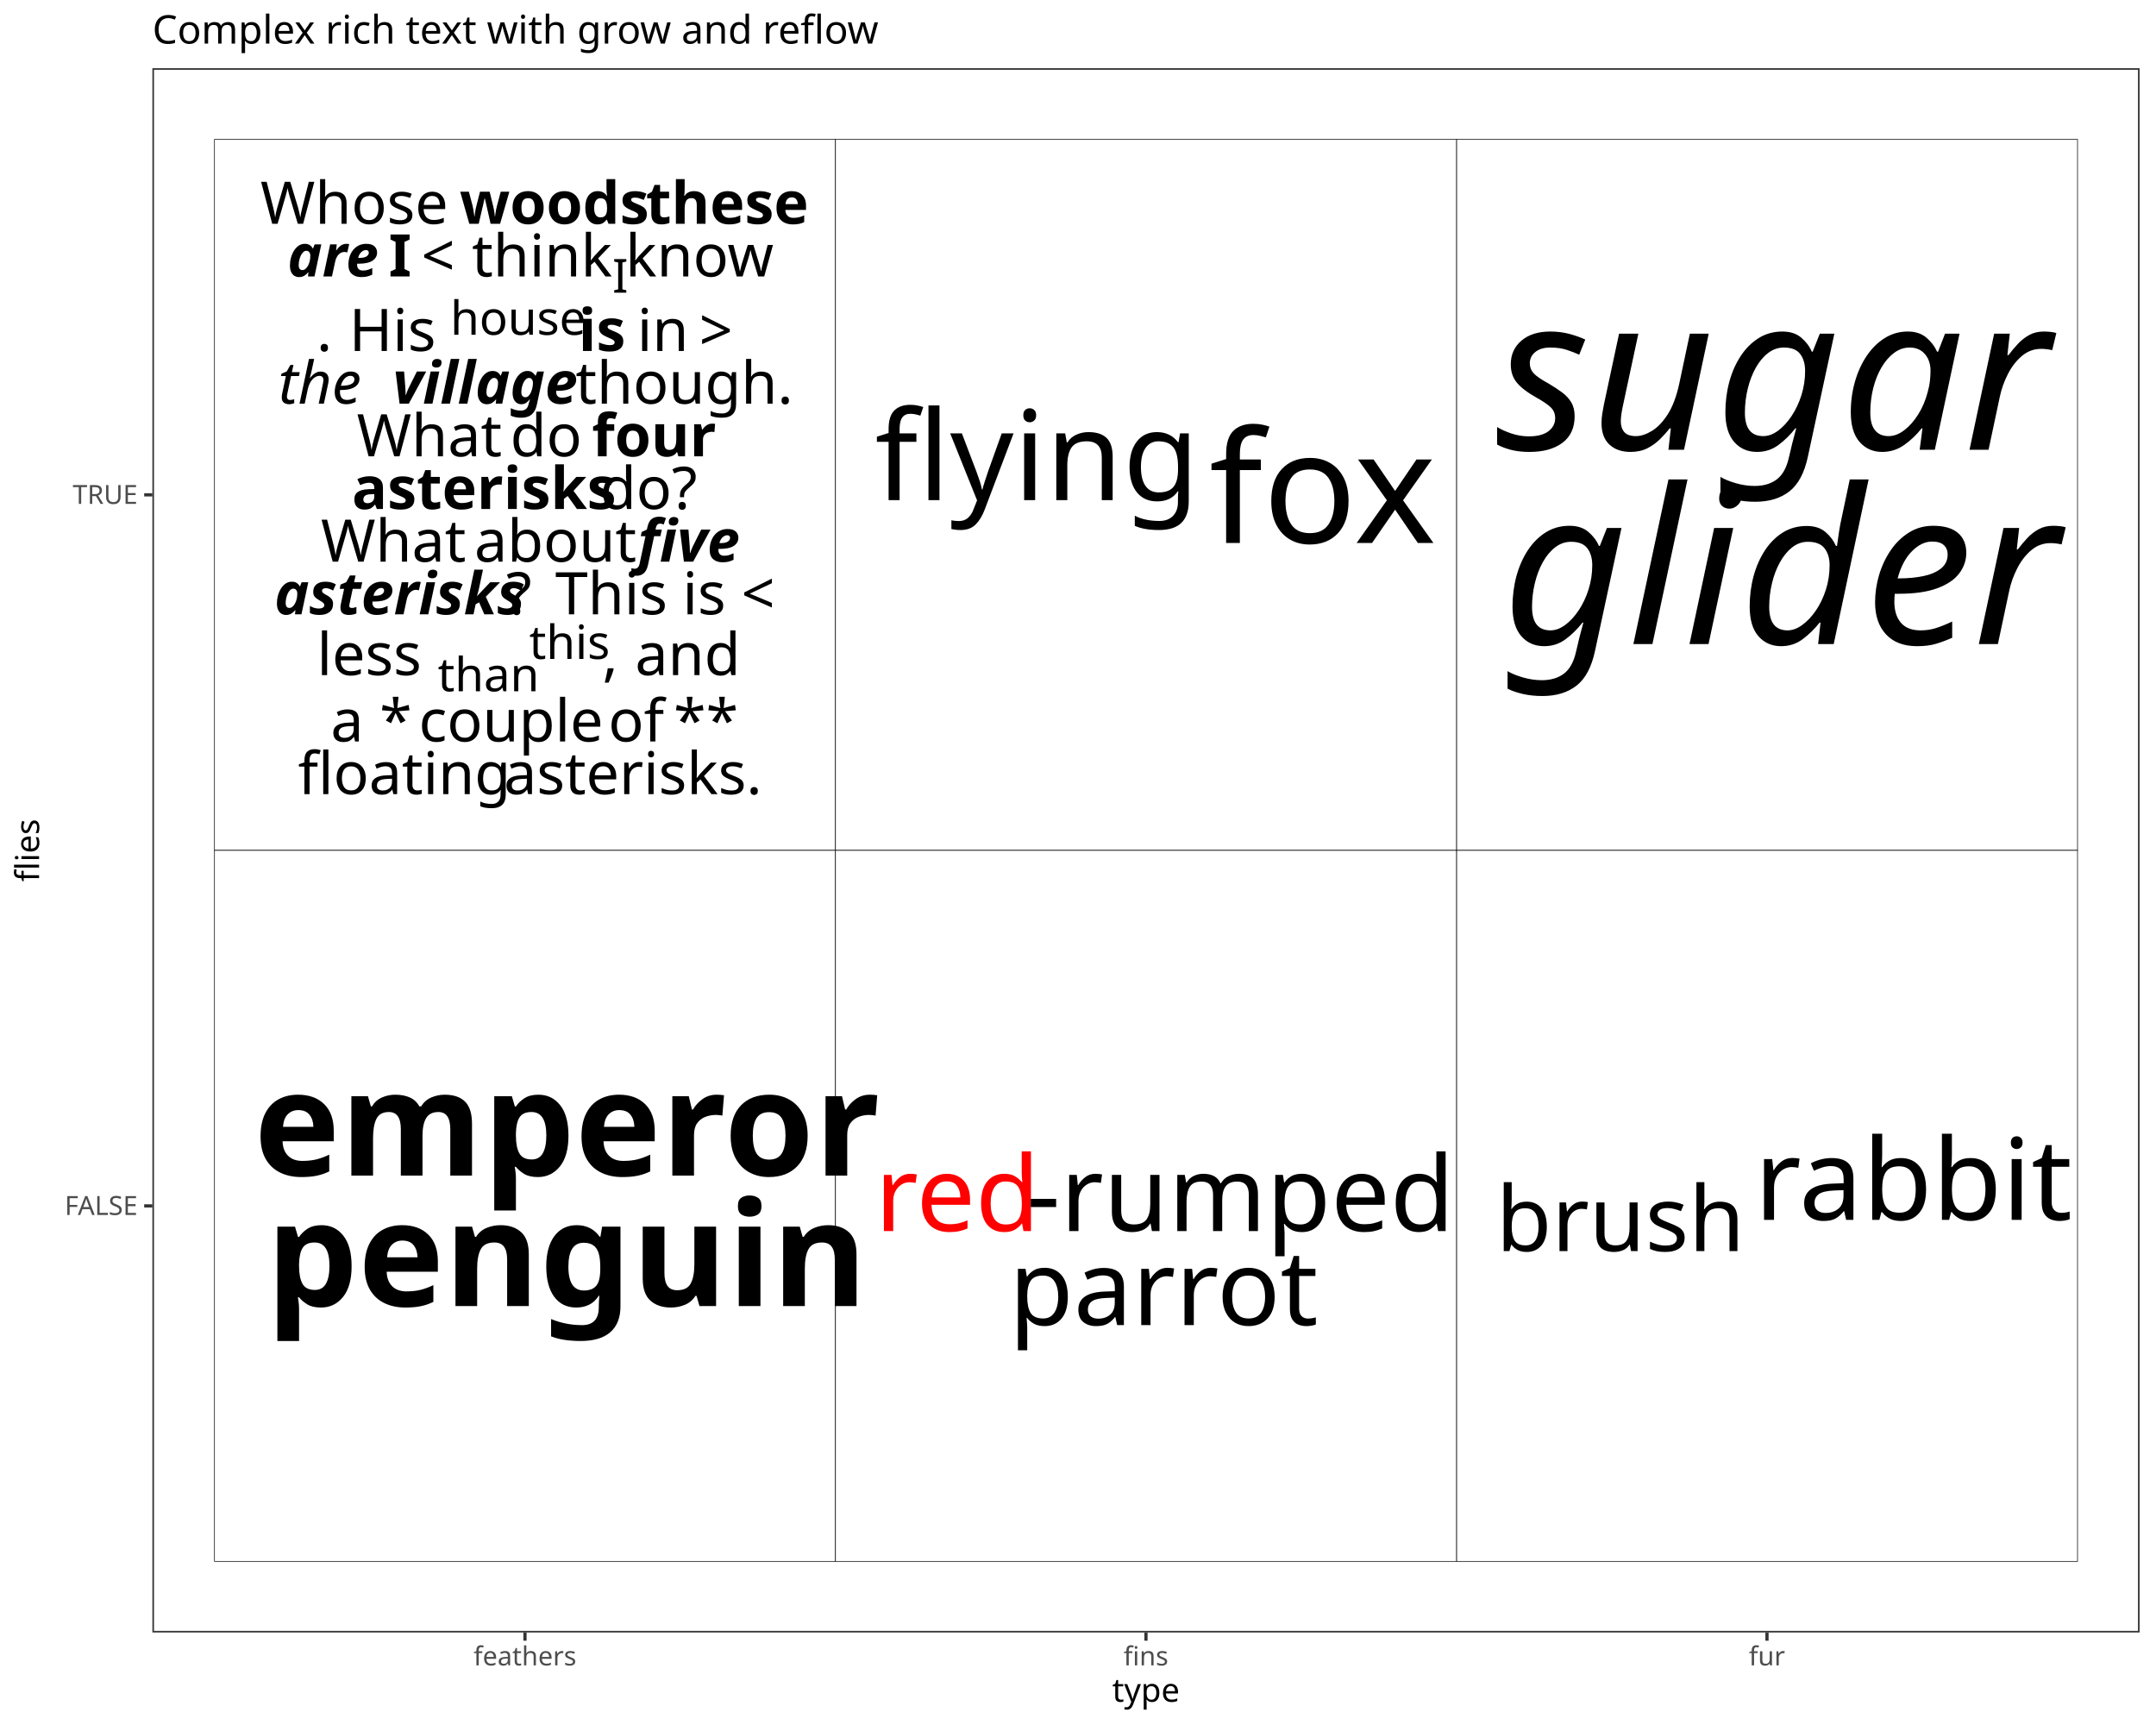
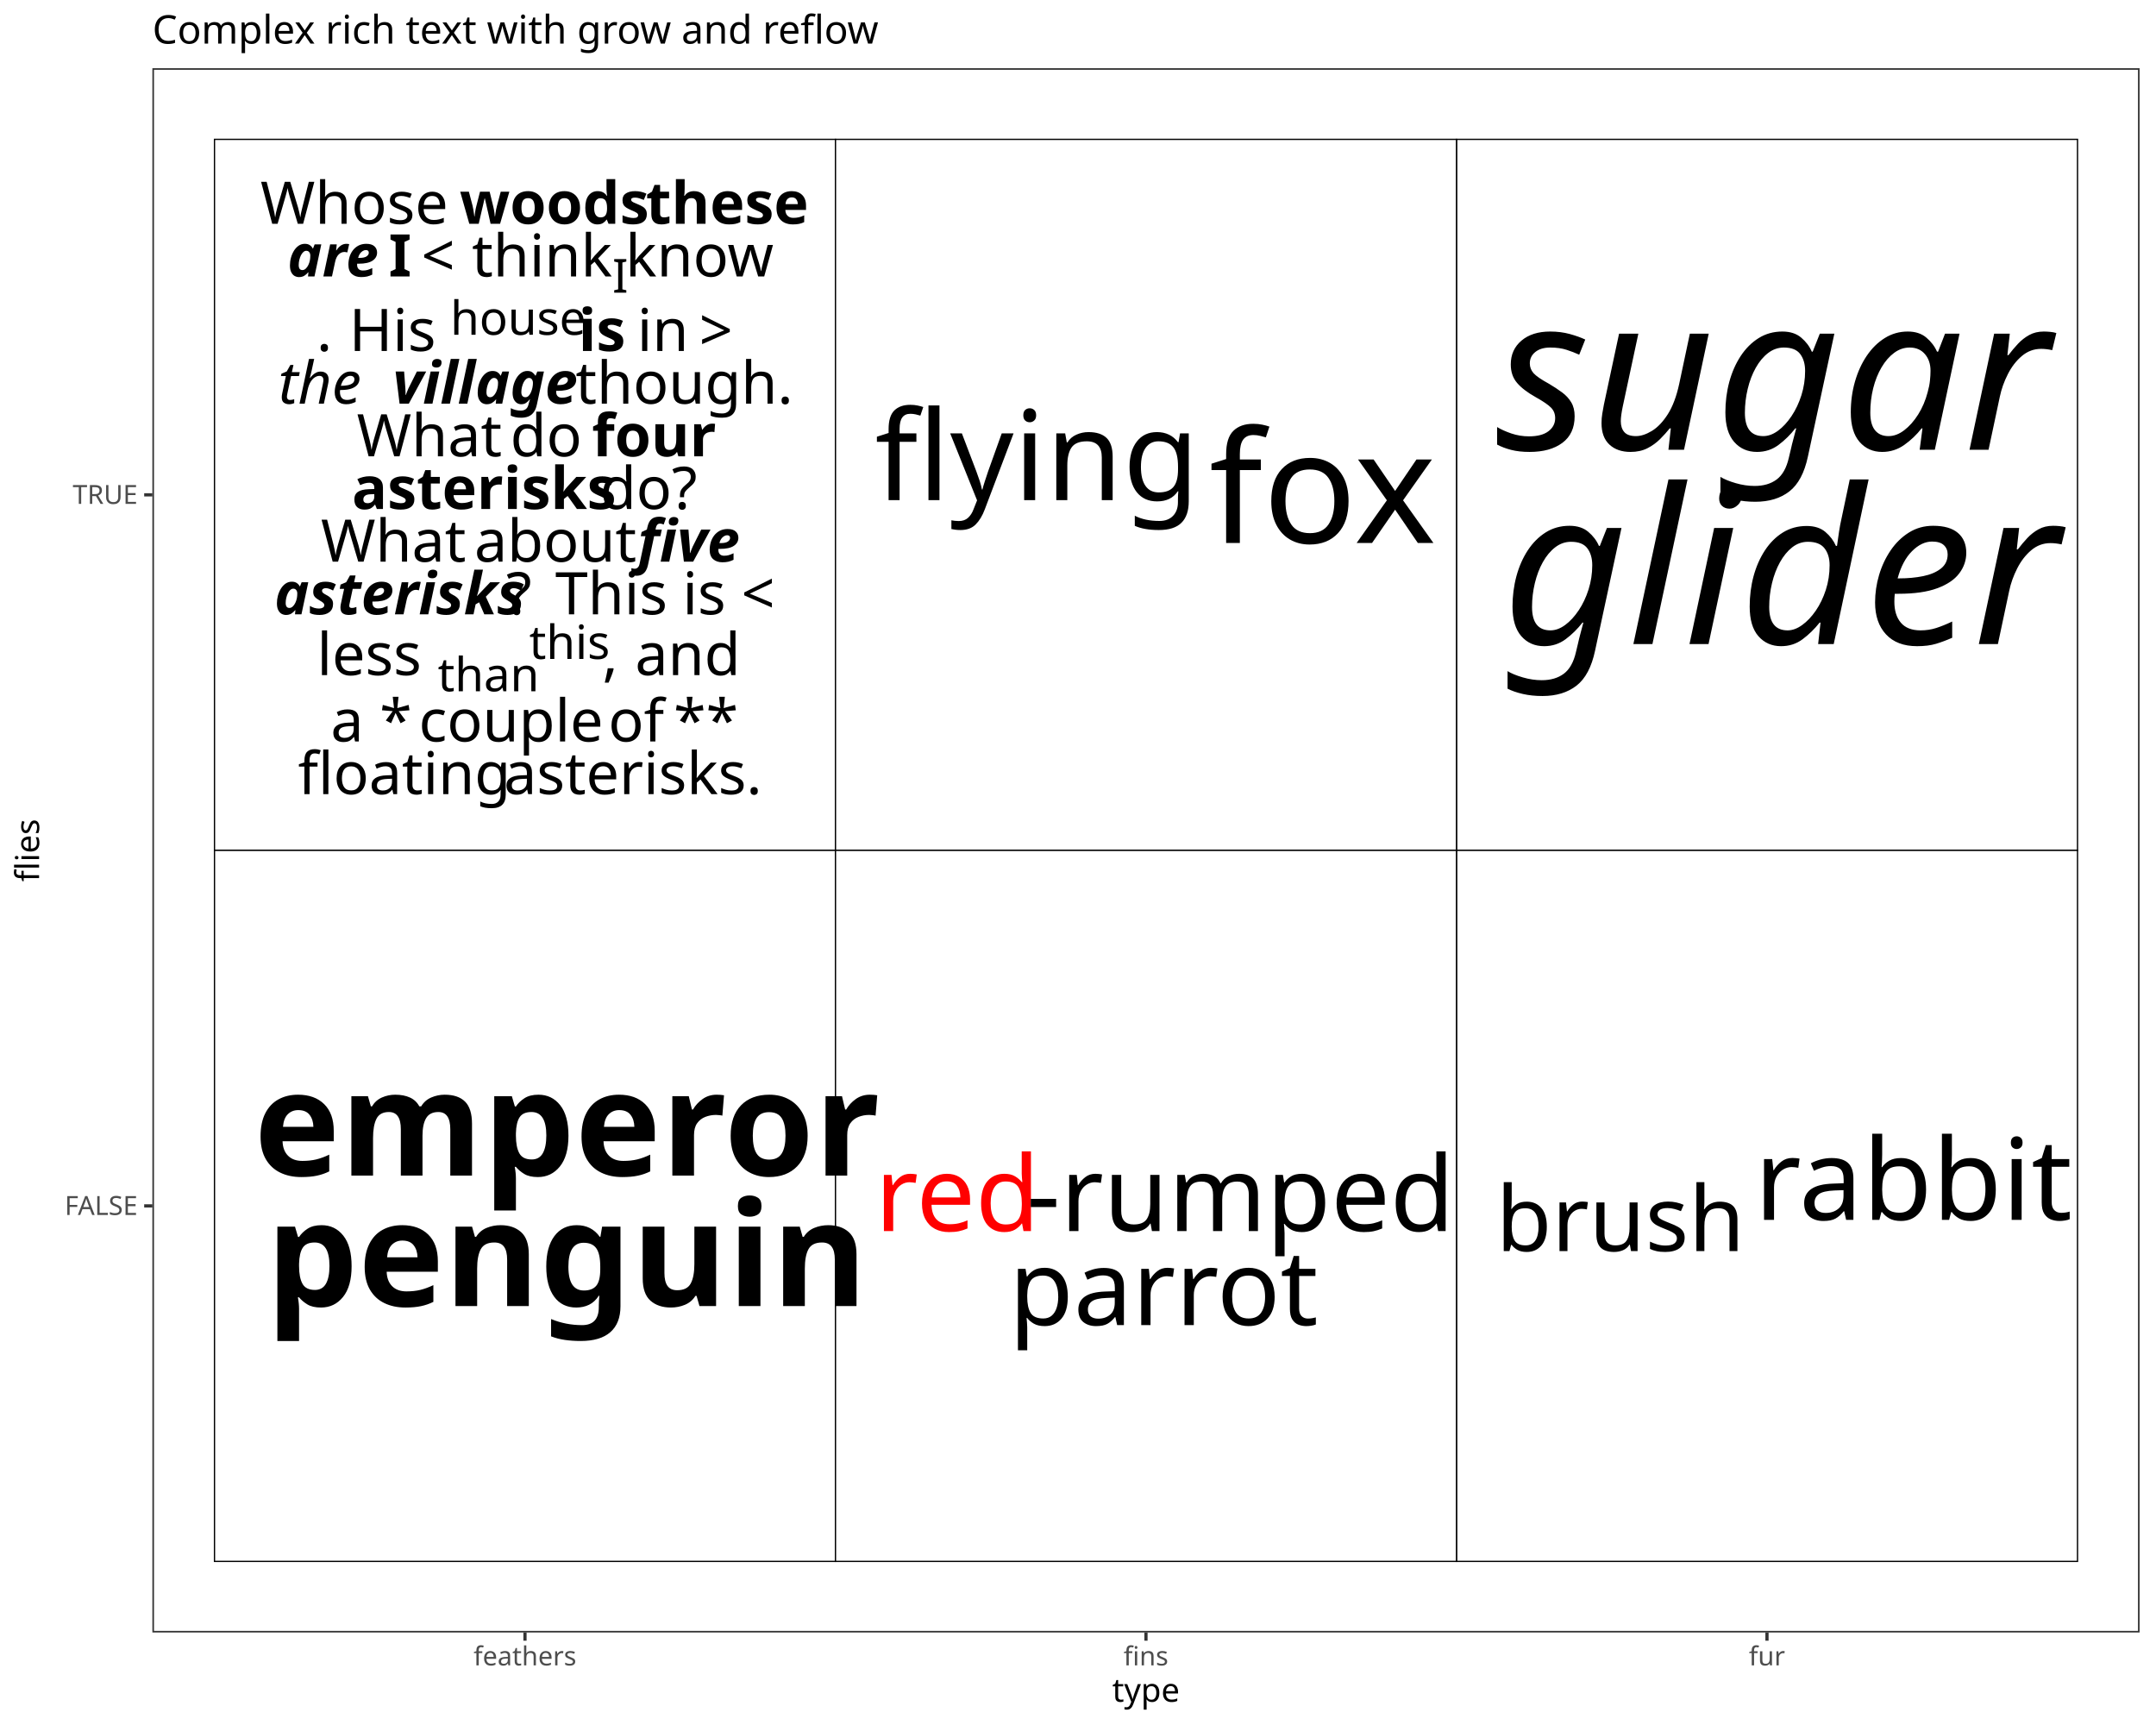
<svg xmlns="http://www.w3.org/2000/svg" class="svglite" data-engine-version="2.0" width="720.00pt" height="576.00pt" viewBox="0 0 720.00 576.00">
  <defs>
    <style type="text/css">
    .svglite line, .svglite polyline, .svglite polygon, .svglite path, .svglite rect, .svglite circle {
      fill: none;
      stroke: #000000;
      stroke-linecap: round;
      stroke-linejoin: round;
      stroke-miterlimit: 10.00;
    }
  </style>
  </defs>
  <rect width="100%" height="100%" style="stroke: none; fill: #FFFFFF;" />
  <defs>
    <clipPath id="cpMC4wMHw3MjAuMDB8MC4wMHw1NzYuMDA=">
      <rect x="0.00" y="0.00" width="720.00" height="576.00" />
    </clipPath>
  </defs>
  <g clip-path="url(#cpMC4wMHw3MjAuMDB8MC4wMHw1NzYuMDA=)">
    <rect x="0.00" y="0.00" width="720.00" height="576.00" style="stroke-width: 1.07; stroke: #FFFFFF; fill: #FFFFFF;" />
  </g>
  <defs>
    <clipPath id="cpNTAuODl8NzE0LjUyfDIyLjc4fDU0NS4xMQ==">
      <rect x="50.89" y="22.78" width="663.63" height="522.33" />
    </clipPath>
  </defs>
  <g clip-path="url(#cpNTAuODl8NzE0LjUyfDIyLjc4fDU0NS4xMQ==)">
    <rect x="50.89" y="22.78" width="663.63" height="522.33" style="stroke-width: 1.07; stroke: none; fill: #FFFFFF;" />
-     <rect x="71.63" y="46.53" width="207.39" height="237.42" style="stroke-width: 0.21; stroke-linecap: butt; stroke-linejoin: miter; fill: #FFFFFF;" />
-     <rect x="71.63" y="283.95" width="207.39" height="237.42" style="stroke-width: 0.21; stroke-linecap: butt; stroke-linejoin: miter; fill: #FFFFFF;" />
-     <rect x="486.40" y="46.53" width="207.39" height="237.42" style="stroke-width: 0.21; stroke-linecap: butt; stroke-linejoin: miter; fill: #FFFFFF;" />
-     <rect x="486.40" y="283.95" width="207.39" height="237.42" style="stroke-width: 0.21; stroke-linecap: butt; stroke-linejoin: miter; fill: #FFFFFF;" />
-     <rect x="279.01" y="46.53" width="207.39" height="237.42" style="stroke-width: 0.21; stroke-linecap: butt; stroke-linejoin: miter; fill: #FFFFFF;" />
-     <rect x="279.01" y="283.95" width="207.39" height="237.42" style="stroke-width: 0.21; stroke-linecap: butt; stroke-linejoin: miter; fill: #FFFFFF;" />
+     <rect x="71.63" y="46.53" width="207.39" height="237.42" style="stroke-width: 0.43; stroke-linecap: butt; stroke-linejoin: miter; fill: #FFFFFF;" />
+     <rect x="71.63" y="283.95" width="207.39" height="237.42" style="stroke-width: 0.43; stroke-linecap: butt; stroke-linejoin: miter; fill: #FFFFFF;" />
+     <rect x="486.40" y="46.53" width="207.39" height="237.42" style="stroke-width: 0.43; stroke-linecap: butt; stroke-linejoin: miter; fill: #FFFFFF;" />
+     <rect x="486.40" y="283.95" width="207.39" height="237.42" style="stroke-width: 0.43; stroke-linecap: butt; stroke-linejoin: miter; fill: #FFFFFF;" />
+     <rect x="279.01" y="46.53" width="207.39" height="237.42" style="stroke-width: 0.43; stroke-linecap: butt; stroke-linejoin: miter; fill: #FFFFFF;" />
+     <rect x="279.01" y="283.95" width="207.39" height="237.42" style="stroke-width: 0.43; stroke-linecap: butt; stroke-linejoin: miter; fill: #FFFFFF;" />
    <text x="86.97" y="74.73" style="font-size: 19.62px; font-family: sans;" textLength="61.07px" lengthAdjust="spacingAndGlyphs">Whose</text>
    <text x="153.49" y="74.73" style="font-size: 19.62px; font-weight: bold; font-family: sans;" textLength="56.73px" lengthAdjust="spacingAndGlyphs">woods</text>
    <text x="215.67" y="74.73" style="font-size: 19.62px; font-weight: bold; font-family: sans;" textLength="48.00px" lengthAdjust="spacingAndGlyphs">these</text>
    <text x="95.97" y="92.32" style="font-size: 19.62px; font-weight: bold; font-style: italic; font-family: sans;" textLength="28.36px" lengthAdjust="spacingAndGlyphs">are</text>
    <text x="129.78" y="92.32" style="font-size: 19.62px; font-weight: bold; font-family: sans;" textLength="5.45px" lengthAdjust="spacingAndGlyphs">I</text>
    <text x="140.68" y="92.32" style="font-size: 19.62px; font-family: sans;" textLength="11.47px" lengthAdjust="spacingAndGlyphs">&lt;</text>
    <text x="157.59" y="92.32" style="font-size: 19.62px; font-family: sans;" textLength="41.45px" lengthAdjust="spacingAndGlyphs">think</text>
    <text x="204.49" y="97.73" style="font-size: 15.70px; font-family: sans;" textLength="4.36px" lengthAdjust="spacingAndGlyphs">I</text>
    <text x="208.85" y="92.32" style="font-size: 19.62px; font-family: sans;" textLength="45.81px" lengthAdjust="spacingAndGlyphs">know</text>
    <text x="105.68" y="117.19" style="font-size: 19.62px; font-family: sans;" textLength="5.45px" lengthAdjust="spacingAndGlyphs">.</text>
    <text x="116.58" y="117.19" style="font-size: 19.62px; font-family: sans;" textLength="28.35px" lengthAdjust="spacingAndGlyphs">His</text>
    <text x="150.38" y="111.79" style="font-size: 15.70px; font-family: sans;" textLength="42.77px" lengthAdjust="spacingAndGlyphs">house</text>
    <text x="193.15" y="117.19" style="font-size: 19.62px; font-weight: bold; font-family: sans;" textLength="14.17px" lengthAdjust="spacingAndGlyphs">is</text>
    <text x="212.77" y="117.19" style="font-size: 19.62px; font-family: sans;" textLength="15.27px" lengthAdjust="spacingAndGlyphs">in</text>
    <text x="233.49" y="117.19" style="font-size: 19.62px; font-family: sans;" textLength="11.47px" lengthAdjust="spacingAndGlyphs">&gt;</text>
    <text x="92.97" y="134.78" style="font-size: 19.62px; font-style: italic; font-family: sans;" textLength="27.27px" lengthAdjust="spacingAndGlyphs">the</text>
    <text x="131.14" y="134.78" style="font-size: 19.62px; font-weight: bold; font-style: italic; font-family: sans;" textLength="55.62px" lengthAdjust="spacingAndGlyphs">village</text>
    <text x="192.21" y="134.78" style="font-size: 19.62px; font-family: sans;" textLength="65.46px" lengthAdjust="spacingAndGlyphs">though.</text>
    <text x="119.16" y="152.37" style="font-size: 19.62px; font-family: sans;" textLength="45.79px" lengthAdjust="spacingAndGlyphs">What</text>
    <text x="170.40" y="152.37" style="font-size: 19.62px; font-family: sans;" textLength="21.82px" lengthAdjust="spacingAndGlyphs">do</text>
    <text x="197.67" y="152.37" style="font-size: 19.62px; font-weight: bold; font-family: sans;" textLength="33.81px" lengthAdjust="spacingAndGlyphs">four</text>
    <text x="117.51" y="169.96" style="font-size: 19.62px; font-weight: bold; font-family: sans;" textLength="77.43px" lengthAdjust="spacingAndGlyphs">asterisks</text>
    <text x="200.39" y="169.96" style="font-size: 19.62px; font-family: sans;" textLength="32.74px" lengthAdjust="spacingAndGlyphs">do?</text>
    <text x="107.16" y="187.55" style="font-size: 19.62px; font-family: sans;" textLength="45.79px" lengthAdjust="spacingAndGlyphs">What</text>
    <text x="158.40" y="187.55" style="font-size: 19.62px; font-family: sans;" textLength="49.10px" lengthAdjust="spacingAndGlyphs">about</text>
    <text x="212.95" y="187.55" style="font-size: 19.62px; font-weight: bold; font-style: italic; font-family: sans;" textLength="30.54px" lengthAdjust="spacingAndGlyphs">five</text>
    <text x="91.62" y="205.14" style="font-size: 19.62px; font-weight: bold; font-style: italic; font-family: sans;" textLength="77.43px" lengthAdjust="spacingAndGlyphs">asterisks</text>
    <text x="169.05" y="205.14" style="font-size: 19.62px; font-family: sans;" textLength="10.91px" lengthAdjust="spacingAndGlyphs">?</text>
    <text x="185.41" y="205.14" style="font-size: 19.62px; font-family: sans;" textLength="37.07px" lengthAdjust="spacingAndGlyphs">This</text>
    <text x="227.93" y="205.14" style="font-size: 19.62px; font-family: sans;" textLength="14.17px" lengthAdjust="spacingAndGlyphs">is</text>
    <text x="247.55" y="205.14" style="font-size: 19.62px; font-family: sans;" textLength="11.47px" lengthAdjust="spacingAndGlyphs">&lt;</text>
    <text x="105.84" y="225.42" style="font-size: 19.62px; font-family: sans;" textLength="34.90px" lengthAdjust="spacingAndGlyphs">less</text>
    <text x="146.19" y="230.82" style="font-size: 15.70px; font-family: sans;" textLength="30.55px" lengthAdjust="spacingAndGlyphs">than</text>
    <text x="176.74" y="220.02" style="font-size: 15.70px; font-family: sans;" textLength="24.43px" lengthAdjust="spacingAndGlyphs">this</text>
    <text x="201.17" y="225.42" style="font-size: 19.62px; font-family: sans;" textLength="5.45px" lengthAdjust="spacingAndGlyphs">,</text>
    <text x="212.07" y="225.42" style="font-size: 19.62px; font-family: sans;" textLength="32.74px" lengthAdjust="spacingAndGlyphs">and</text>
    <text x="110.41" y="247.58" style="font-size: 19.62px; font-family: sans;" textLength="10.91px" lengthAdjust="spacingAndGlyphs">a</text>
    <text x="126.77" y="247.58" style="font-size: 19.62px; font-family: sans;" textLength="7.64px" lengthAdjust="spacingAndGlyphs">*</text>
    <text x="139.86" y="247.58" style="font-size: 19.62px; font-family: sans;" textLength="57.82px" lengthAdjust="spacingAndGlyphs">couple</text>
    <text x="203.14" y="247.58" style="font-size: 19.62px; font-family: sans;" textLength="16.36px" lengthAdjust="spacingAndGlyphs">of</text>
    <text x="224.95" y="247.58" style="font-size: 19.62px; font-family: sans;" textLength="15.28px" lengthAdjust="spacingAndGlyphs">**</text>
    <text x="99.52" y="265.17" style="font-size: 19.62px; font-family: sans;" textLength="63.26px" lengthAdjust="spacingAndGlyphs">floating</text>
    <text x="168.23" y="265.17" style="font-size: 19.62px; font-family: sans;" textLength="82.88px" lengthAdjust="spacingAndGlyphs">asterisks.</text>
    <text x="84.83" y="392.55" style="font-size: 48.59px; font-weight: bold; font-family: sans;" textLength="180.98px" lengthAdjust="spacingAndGlyphs">emperor</text>
    <text x="88.84" y="436.12" style="font-size: 48.59px; font-weight: bold; font-family: sans;" textLength="172.96px" lengthAdjust="spacingAndGlyphs">penguin</text>
    <text x="499.60" y="150.19" style="font-size: 72.33px; font-style: italic; font-family: sans;" textLength="180.98px" lengthAdjust="spacingAndGlyphs">sugar</text>
    <text x="501.64" y="215.05" style="font-size: 72.33px; font-style: italic; font-family: sans;" textLength="176.90px" lengthAdjust="spacingAndGlyphs">glider</text>
    <text x="499.60" y="417.75" style="font-size: 30.28px; font-family: sans;" textLength="75.77px" lengthAdjust="spacingAndGlyphs">brush</text>
    <text x="585.89" y="407.33" style="font-size: 37.86px; font-family: sans;" textLength="94.69px" lengthAdjust="spacingAndGlyphs">rabbit</text>
    <text x="292.22" y="167.00" style="font-size: 41.61px; font-family: sans;" textLength="97.13px" lengthAdjust="spacingAndGlyphs">flying</text>
    <text x="403.80" y="181.31" style="font-size: 52.01px; font-family: sans;" textLength="69.40px" lengthAdjust="spacingAndGlyphs">fox</text>
    <text x="292.22" y="411.07" style="font-size: 35.01px; fill: #FF0000; font-family: sans;" textLength="50.60px" lengthAdjust="spacingAndGlyphs">red</text>
    <text x="342.82" y="411.07" style="font-size: 35.01px; font-family: sans;" textLength="130.38px" lengthAdjust="spacingAndGlyphs">-rumped</text>
    <text x="336.98" y="442.46" style="font-size: 35.01px; font-family: sans;" textLength="91.45px" lengthAdjust="spacingAndGlyphs">parrot</text>
    <rect x="50.89" y="22.78" width="663.63" height="522.33" style="stroke-width: 1.07; stroke: #333333;" />
  </g>
  <g clip-path="url(#cpMC4wMHw3MjAuMDB8MC4wMHw1NzYuMDA=)">
    <text x="45.96" y="405.69" text-anchor="end" style="font-size: 8.80px; fill: #4D4D4D; font-family: sans;" textLength="27.88px" lengthAdjust="spacingAndGlyphs">FALSE</text>
    <text x="45.96" y="168.26" text-anchor="end" style="font-size: 8.80px; fill: #4D4D4D; font-family: sans;" textLength="23.96px" lengthAdjust="spacingAndGlyphs">TRUE</text>
    <polyline points="48.15,402.66 50.89,402.66 " style="stroke-width: 1.07; stroke: #333333; stroke-linecap: butt;" />
    <polyline points="48.15,165.24 50.89,165.24 " style="stroke-width: 1.07; stroke: #333333; stroke-linecap: butt;" />
    <polyline points="175.32,547.85 175.32,545.11 " style="stroke-width: 1.07; stroke: #333333; stroke-linecap: butt;" />
    <polyline points="382.70,547.85 382.70,545.11 " style="stroke-width: 1.07; stroke: #333333; stroke-linecap: butt;" />
    <polyline points="590.09,547.85 590.09,545.11 " style="stroke-width: 1.07; stroke: #333333; stroke-linecap: butt;" />
    <text x="175.32" y="556.10" text-anchor="middle" style="font-size: 8.80px; fill: #4D4D4D; font-family: sans;" textLength="31.80px" lengthAdjust="spacingAndGlyphs">feathers</text>
    <text x="382.70" y="556.10" text-anchor="middle" style="font-size: 8.80px; fill: #4D4D4D; font-family: sans;" textLength="13.70px" lengthAdjust="spacingAndGlyphs">fins</text>
    <text x="590.09" y="556.10" text-anchor="middle" style="font-size: 8.80px; fill: #4D4D4D; font-family: sans;" textLength="10.27px" lengthAdjust="spacingAndGlyphs">fur</text>
    <text x="382.70" y="568.24" text-anchor="middle" style="font-size: 11.00px; font-family: sans;" textLength="20.80px" lengthAdjust="spacingAndGlyphs">type</text>
    <text transform="translate(13.05,283.95) rotate(-90)" text-anchor="middle" style="font-size: 11.00px; font-family: sans;" textLength="19.56px" lengthAdjust="spacingAndGlyphs">flies</text>
    <text x="50.89" y="14.56" style="font-size: 13.20px; font-family: sans;" textLength="225.98px" lengthAdjust="spacingAndGlyphs">Complex rich text with grow and reflow</text>
  </g>
</svg>
